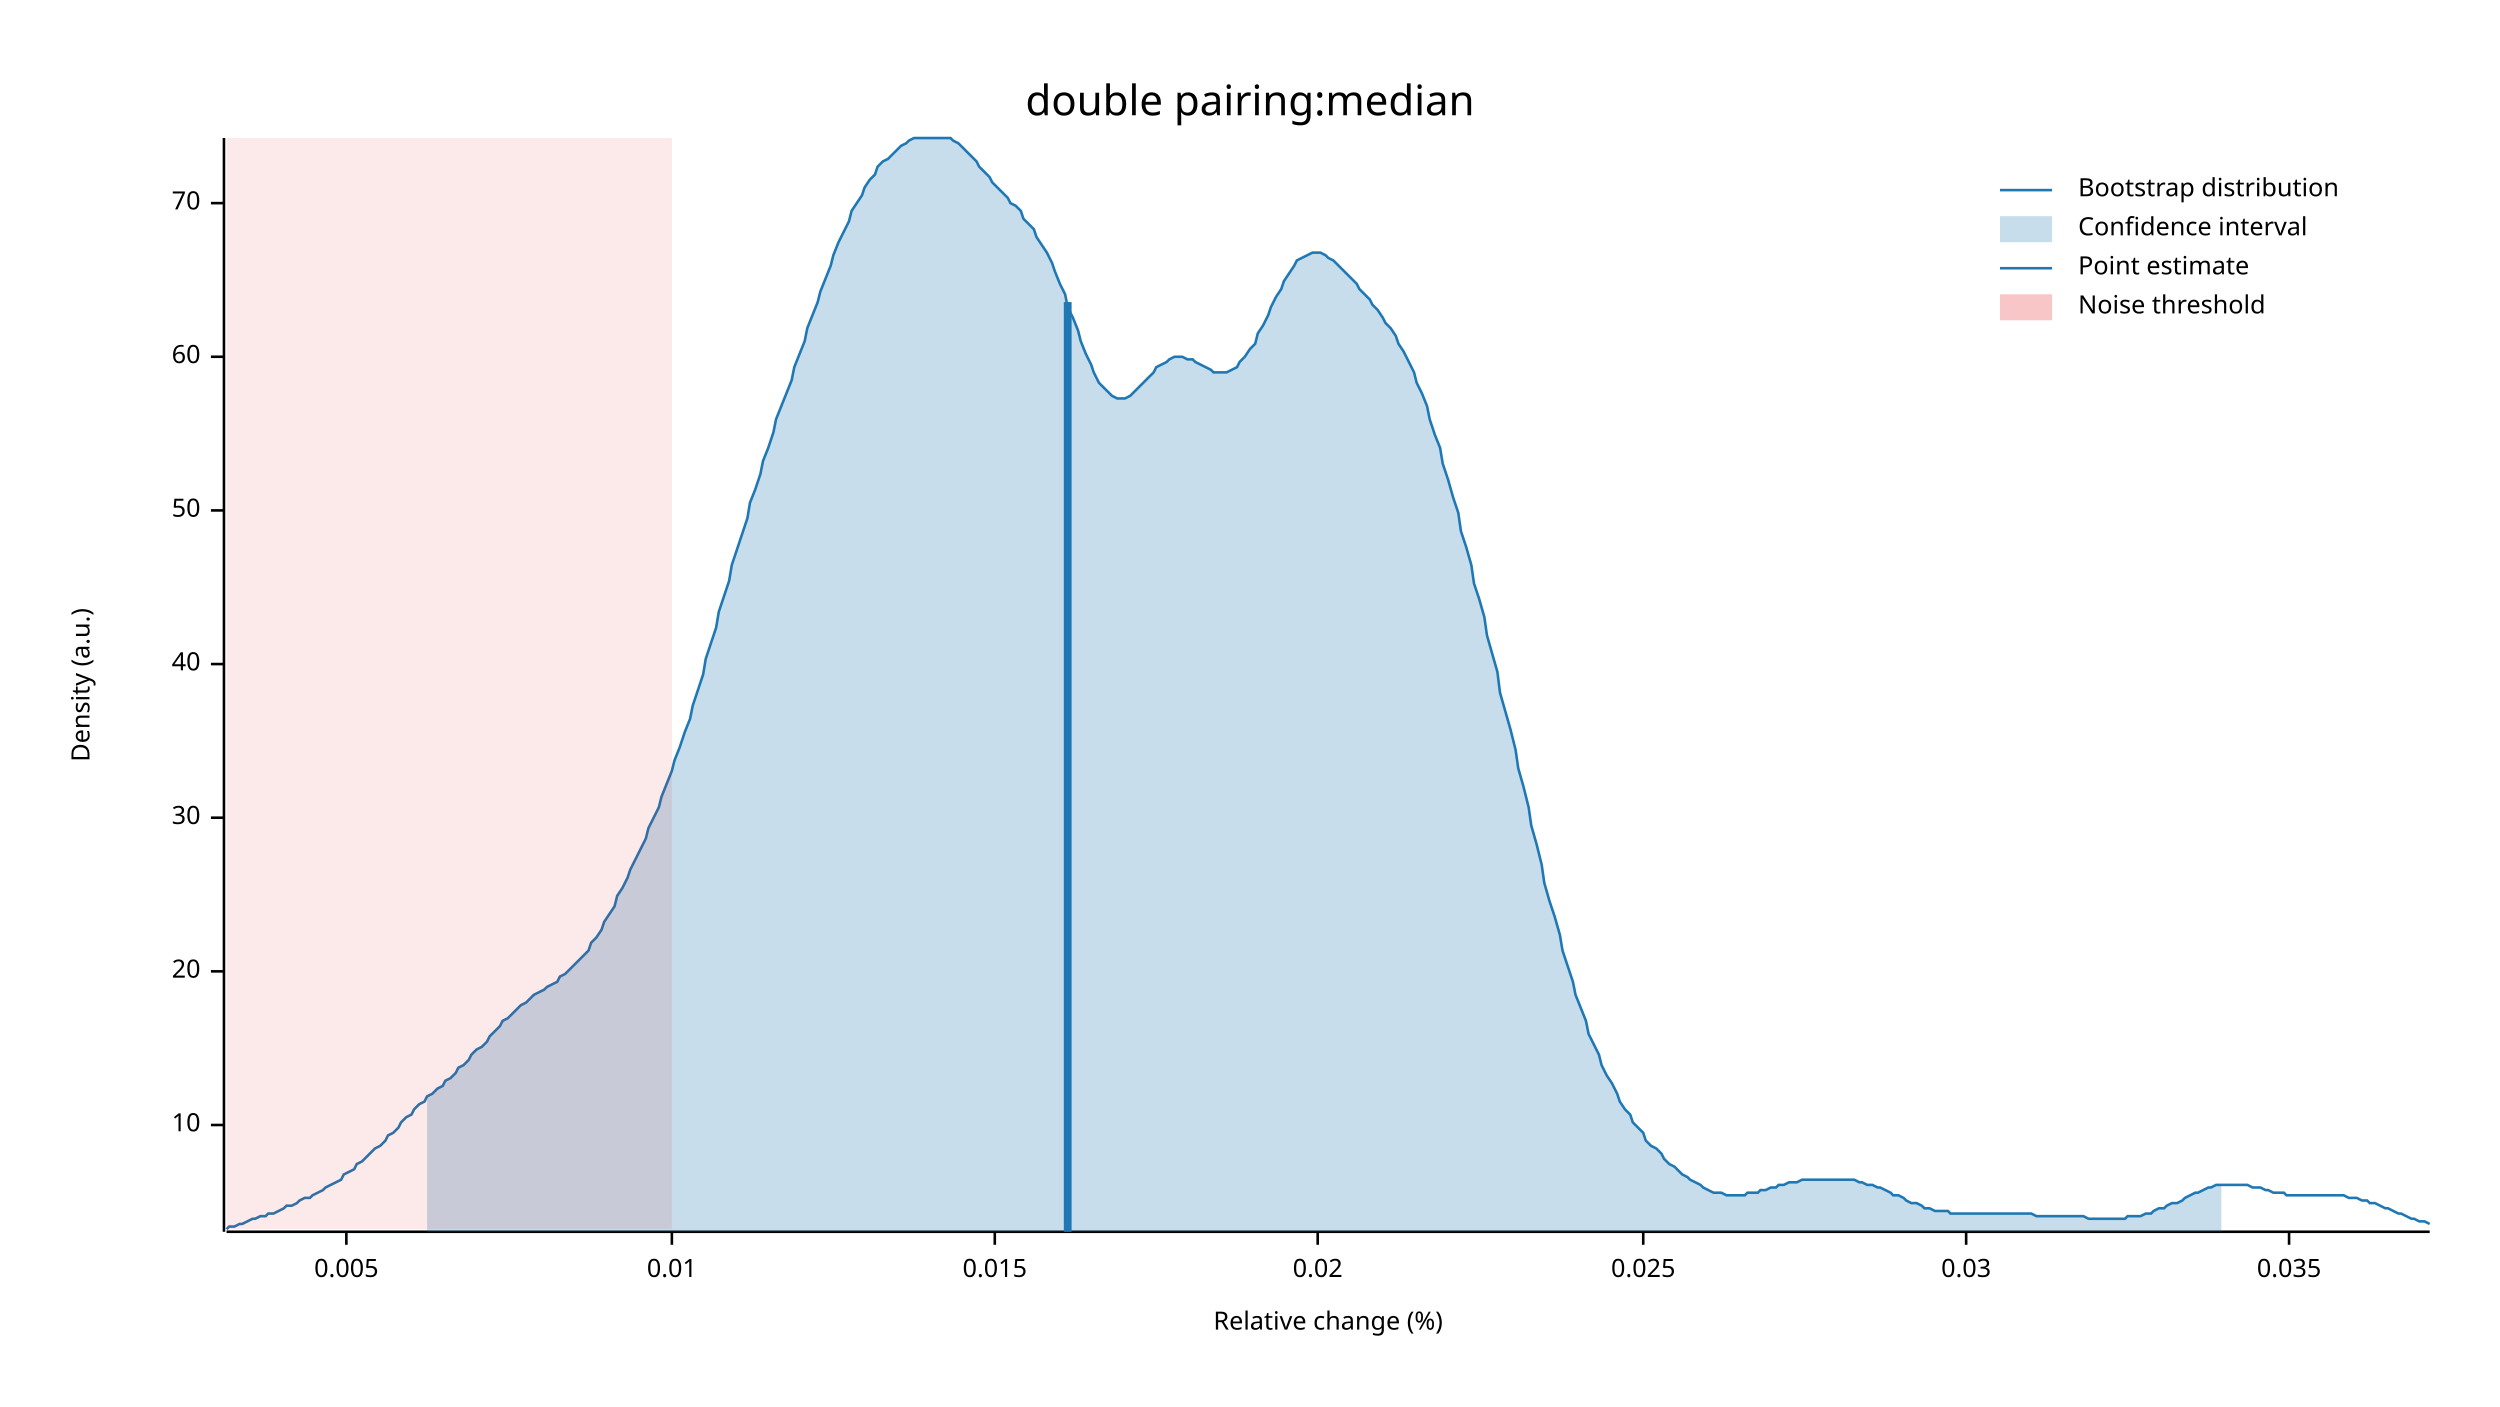
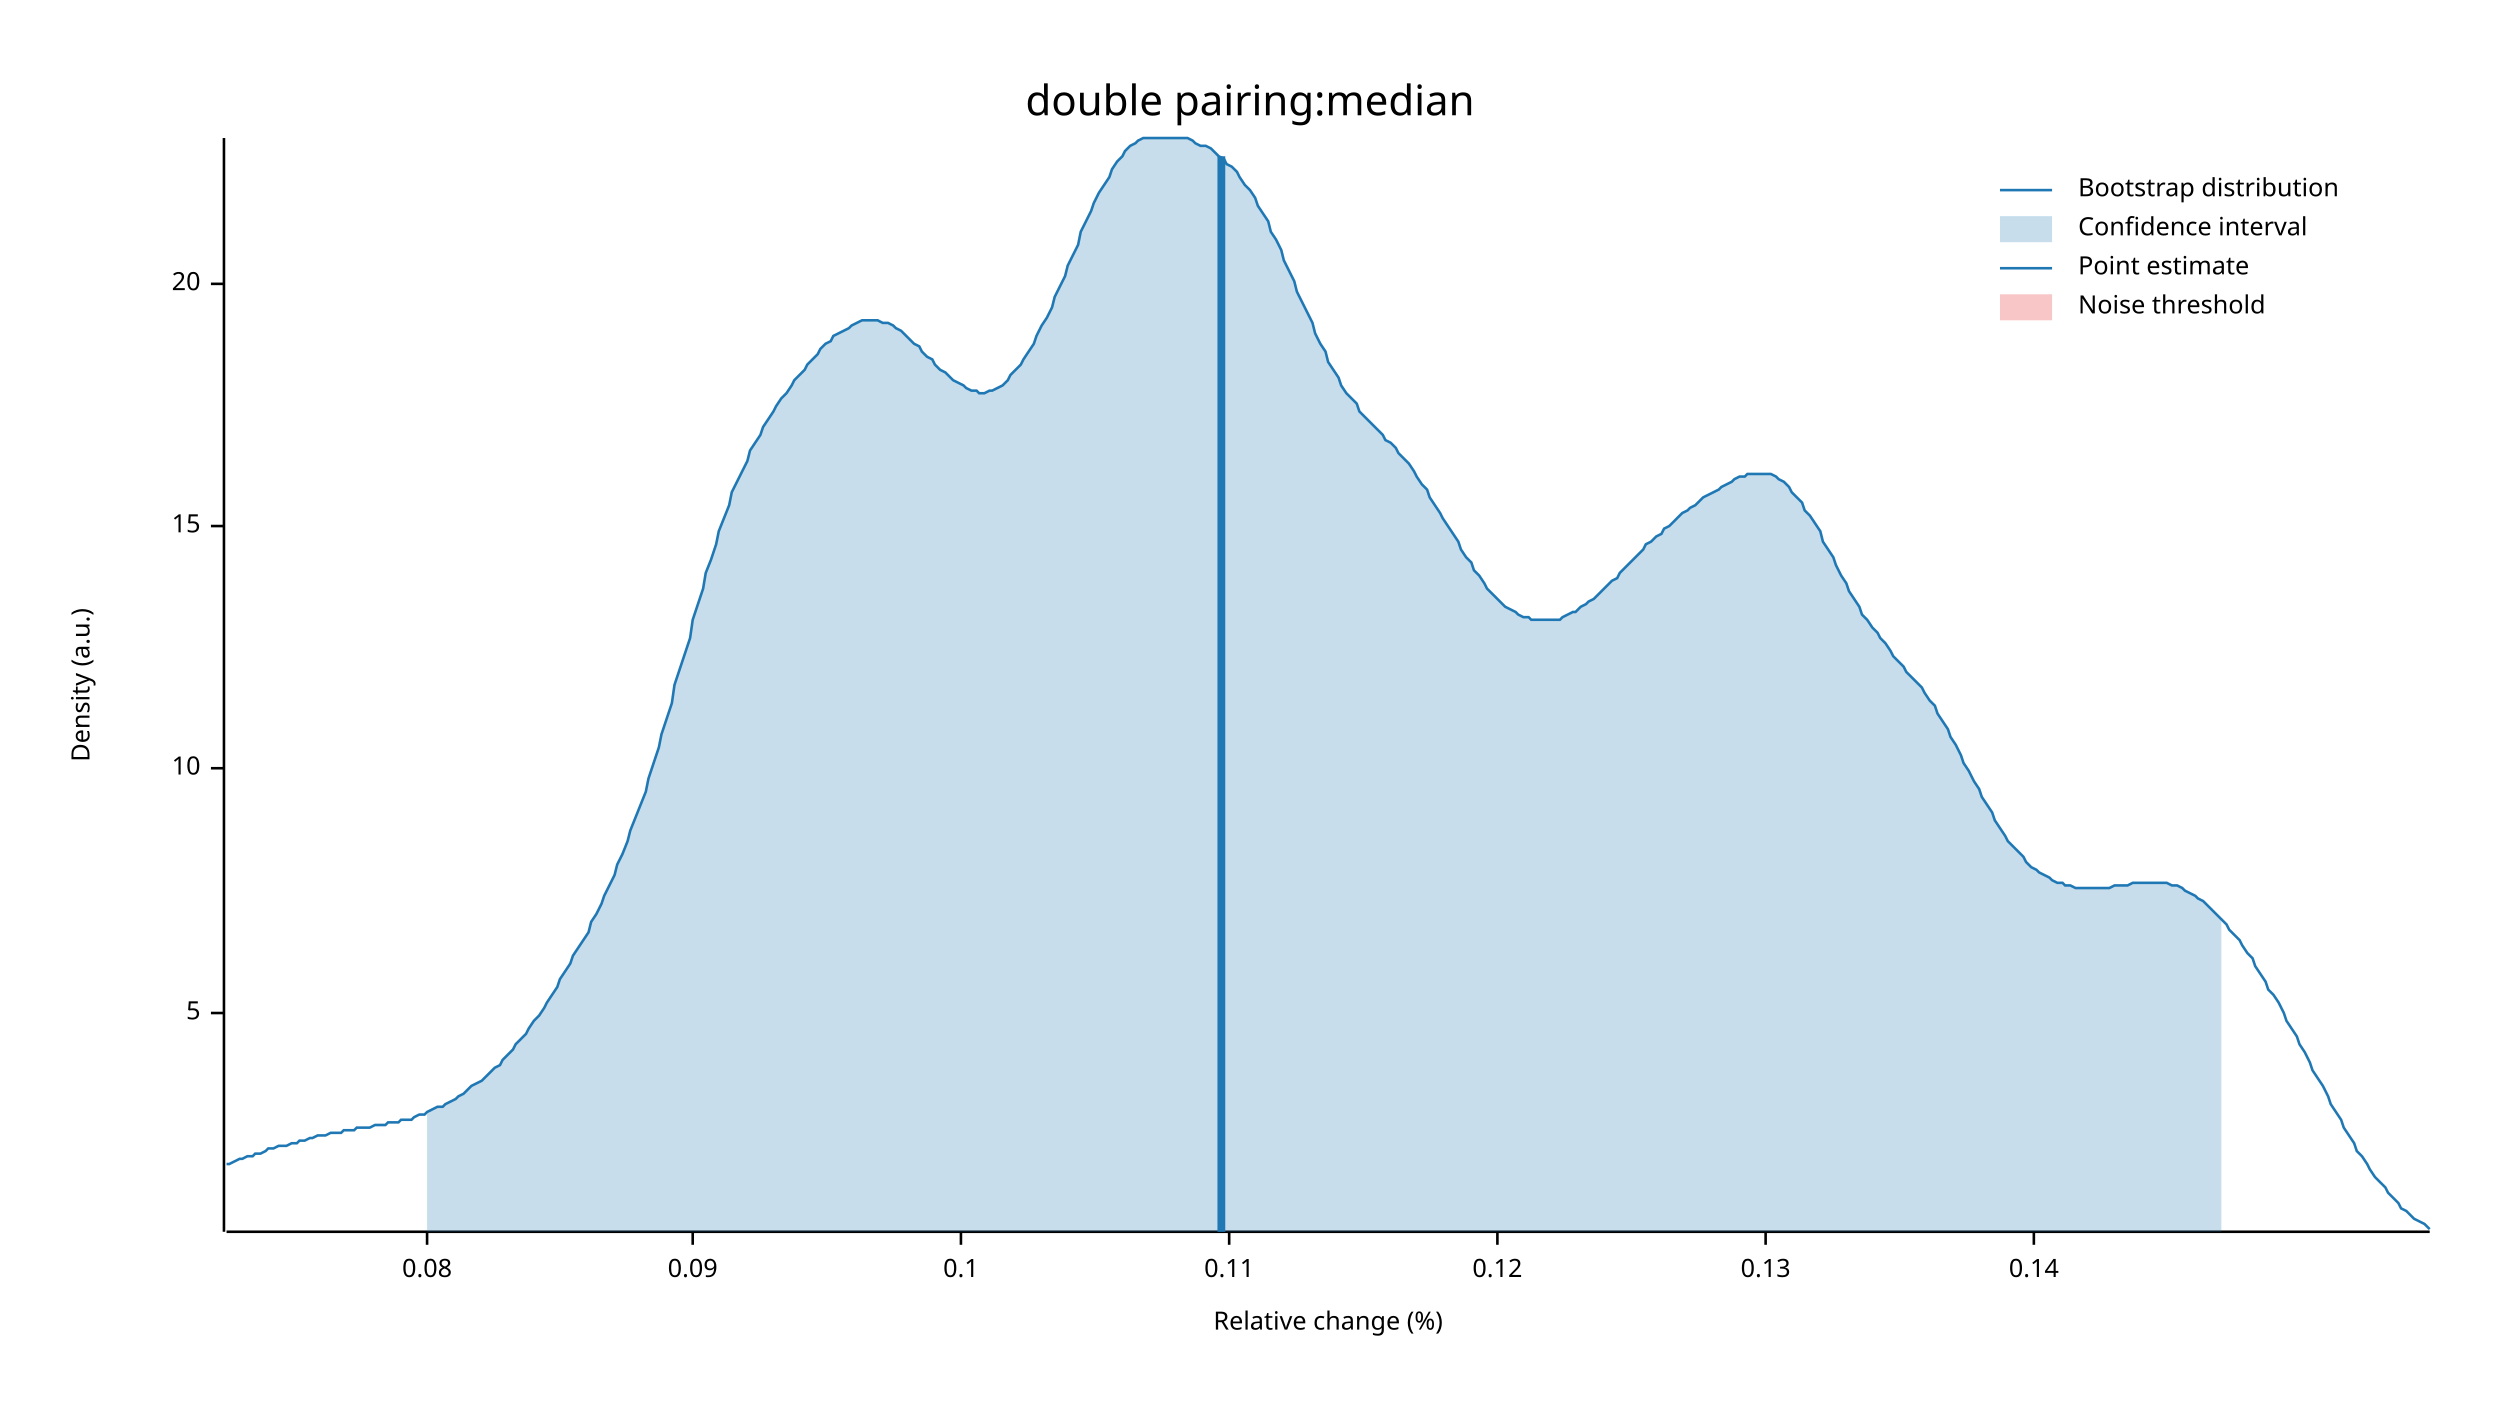
<svg xmlns="http://www.w3.org/2000/svg" width="960" height="540" viewBox="0 0 960 540">
  <text x="480" y="32" dy="0.76em" text-anchor="middle" font-family="sans-serif" font-size="16.129" opacity="1" fill="#000000">
double pairing:median
</text>
  <text x="27" y="263" dy="0.76em" text-anchor="middle" font-family="sans-serif" font-size="9.677" opacity="1" fill="#000000" transform="rotate(270, 27, 263)">
Density (a.u.)
</text>
  <text x="510" y="513" dy="-0.5ex" text-anchor="middle" font-family="sans-serif" font-size="9.677" opacity="1" fill="#000000">
Relative change (%)
</text>
  <polyline fill="none" opacity="1" stroke="#000000" stroke-width="1" points="86,53 86,473 " />
-   <text x="77" y="432" dy="0.5ex" text-anchor="end" font-family="sans-serif" font-size="9.677" opacity="1" fill="#000000">
+   <text x="77" y="389" dy="0.5ex" text-anchor="end" font-family="sans-serif" font-size="9.677" opacity="1" fill="#000000">
+ 5
+ </text>
+   <polyline fill="none" opacity="1" stroke="#000000" stroke-width="1" points="81,389 86,389 " />
+   <text x="77" y="295" dy="0.5ex" text-anchor="end" font-family="sans-serif" font-size="9.677" opacity="1" fill="#000000">
10
</text>
-   <polyline fill="none" opacity="1" stroke="#000000" stroke-width="1" points="81,432 86,432 " />
-   <text x="77" y="373" dy="0.5ex" text-anchor="end" font-family="sans-serif" font-size="9.677" opacity="1" fill="#000000">
+   <polyline fill="none" opacity="1" stroke="#000000" stroke-width="1" points="81,295 86,295 " />
+   <text x="77" y="202" dy="0.5ex" text-anchor="end" font-family="sans-serif" font-size="9.677" opacity="1" fill="#000000">
+ 15
+ </text>
+   <polyline fill="none" opacity="1" stroke="#000000" stroke-width="1" points="81,202 86,202 " />
+   <text x="77" y="109" dy="0.5ex" text-anchor="end" font-family="sans-serif" font-size="9.677" opacity="1" fill="#000000">
20
</text>
-   <polyline fill="none" opacity="1" stroke="#000000" stroke-width="1" points="81,373 86,373 " />
-   <text x="77" y="314" dy="0.5ex" text-anchor="end" font-family="sans-serif" font-size="9.677" opacity="1" fill="#000000">
- 30
+   <polyline fill="none" opacity="1" stroke="#000000" stroke-width="1" points="81,109 86,109 " />
+   <polyline fill="none" opacity="1" stroke="#000000" stroke-width="1" points="87,473 933,473 " />
+   <text x="164" y="483" dy="0.76em" text-anchor="middle" font-family="sans-serif" font-size="9.677" opacity="1" fill="#000000">
+ 0.08
</text>
-   <polyline fill="none" opacity="1" stroke="#000000" stroke-width="1" points="81,314 86,314 " />
-   <text x="77" y="255" dy="0.5ex" text-anchor="end" font-family="sans-serif" font-size="9.677" opacity="1" fill="#000000">
- 40
+   <polyline fill="none" opacity="1" stroke="#000000" stroke-width="1" points="164,473 164,478 " />
+   <text x="266" y="483" dy="0.76em" text-anchor="middle" font-family="sans-serif" font-size="9.677" opacity="1" fill="#000000">
+ 0.09
</text>
-   <polyline fill="none" opacity="1" stroke="#000000" stroke-width="1" points="81,255 86,255 " />
-   <text x="77" y="196" dy="0.5ex" text-anchor="end" font-family="sans-serif" font-size="9.677" opacity="1" fill="#000000">
- 50
+   <polyline fill="none" opacity="1" stroke="#000000" stroke-width="1" points="266,473 266,478 " />
+   <text x="369" y="483" dy="0.76em" text-anchor="middle" font-family="sans-serif" font-size="9.677" opacity="1" fill="#000000">
+ 0.1
</text>
-   <polyline fill="none" opacity="1" stroke="#000000" stroke-width="1" points="81,196 86,196 " />
-   <text x="77" y="137" dy="0.5ex" text-anchor="end" font-family="sans-serif" font-size="9.677" opacity="1" fill="#000000">
- 60
+   <polyline fill="none" opacity="1" stroke="#000000" stroke-width="1" points="369,473 369,478 " />
+   <text x="472" y="483" dy="0.76em" text-anchor="middle" font-family="sans-serif" font-size="9.677" opacity="1" fill="#000000">
+ 0.11
</text>
-   <polyline fill="none" opacity="1" stroke="#000000" stroke-width="1" points="81,137 86,137 " />
-   <text x="77" y="78" dy="0.5ex" text-anchor="end" font-family="sans-serif" font-size="9.677" opacity="1" fill="#000000">
- 70
+   <polyline fill="none" opacity="1" stroke="#000000" stroke-width="1" points="472,473 472,478 " />
+   <text x="575" y="483" dy="0.76em" text-anchor="middle" font-family="sans-serif" font-size="9.677" opacity="1" fill="#000000">
+ 0.12
</text>
-   <polyline fill="none" opacity="1" stroke="#000000" stroke-width="1" points="81,78 86,78 " />
-   <polyline fill="none" opacity="1" stroke="#000000" stroke-width="1" points="87,473 933,473 " />
-   <text x="133" y="483" dy="0.76em" text-anchor="middle" font-family="sans-serif" font-size="9.677" opacity="1" fill="#000000">
- 0.005
+   <polyline fill="none" opacity="1" stroke="#000000" stroke-width="1" points="575,473 575,478 " />
+   <text x="678" y="483" dy="0.76em" text-anchor="middle" font-family="sans-serif" font-size="9.677" opacity="1" fill="#000000">
+ 0.13
</text>
-   <polyline fill="none" opacity="1" stroke="#000000" stroke-width="1" points="133,473 133,478 " />
-   <text x="258" y="483" dy="0.76em" text-anchor="middle" font-family="sans-serif" font-size="9.677" opacity="1" fill="#000000">
- 0.01
+   <polyline fill="none" opacity="1" stroke="#000000" stroke-width="1" points="678,473 678,478 " />
+   <text x="781" y="483" dy="0.76em" text-anchor="middle" font-family="sans-serif" font-size="9.677" opacity="1" fill="#000000">
+ 0.14
</text>
-   <polyline fill="none" opacity="1" stroke="#000000" stroke-width="1" points="258,473 258,478 " />
-   <text x="382" y="483" dy="0.76em" text-anchor="middle" font-family="sans-serif" font-size="9.677" opacity="1" fill="#000000">
- 0.015
- </text>
-   <polyline fill="none" opacity="1" stroke="#000000" stroke-width="1" points="382,473 382,478 " />
-   <text x="506" y="483" dy="0.76em" text-anchor="middle" font-family="sans-serif" font-size="9.677" opacity="1" fill="#000000">
- 0.02
- </text>
-   <polyline fill="none" opacity="1" stroke="#000000" stroke-width="1" points="506,473 506,478 " />
-   <text x="631" y="483" dy="0.76em" text-anchor="middle" font-family="sans-serif" font-size="9.677" opacity="1" fill="#000000">
- 0.025
- </text>
-   <polyline fill="none" opacity="1" stroke="#000000" stroke-width="1" points="631,473 631,478 " />
-   <text x="755" y="483" dy="0.76em" text-anchor="middle" font-family="sans-serif" font-size="9.677" opacity="1" fill="#000000">
- 0.03
- </text>
-   <polyline fill="none" opacity="1" stroke="#000000" stroke-width="1" points="755,473 755,478 " />
-   <text x="879" y="483" dy="0.76em" text-anchor="middle" font-family="sans-serif" font-size="9.677" opacity="1" fill="#000000">
- 0.035
- </text>
-   <polyline fill="none" opacity="1" stroke="#000000" stroke-width="1" points="879,473 879,478 " />
-   <polyline fill="none" opacity="1" stroke="#1F78B4" stroke-width="1" points="87,472 88,471 90,471 92,470 93,470 95,469 97,468 98,468 100,467 102,467 103,466 105,466 107,465 109,464 110,463 112,463 114,462 115,461 117,460 119,460 120,459 122,458 124,457 125,456 127,455 129,454 131,453 132,451 134,450 136,449 137,447 139,446 141,444 142,443 144,441 146,440 148,438 149,436 151,435 153,433 154,431 156,429 158,428 159,426 161,424 163,423 164,421 166,420 168,418 170,417 171,415 173,414 175,412 176,410 178,409 180,407 181,405 183,403 185,402 187,400 188,398 190,396 192,394 193,392 195,391 197,389 198,388 200,386 202,385 203,384 205,382 207,381 209,380 210,379 212,378 214,377 215,375 217,374 219,372 220,371 222,369 224,367 226,365 227,362 229,360 231,357 232,354 234,351 236,348 237,344 239,341 241,337 242,334 244,330 246,326 248,322 249,318 251,314 253,310 254,306 256,301 258,296 259,292 261,287 263,281 265,276 266,271 268,265 270,259 271,253 273,247 275,241 276,235 278,229 280,223 281,217 283,211 285,205 287,199 288,193 290,188 292,182 293,177 295,172 297,166 298,161 300,156 302,151 304,146 305,141 307,136 309,131 310,126 312,121 314,116 315,112 317,107 319,102 320,98 322,93 324,89 326,85 327,81 329,78 331,75 332,72 334,69 336,67 337,64 339,62 341,61 343,59 344,58 346,56 348,55 349,54 351,53 353,53 354,53 356,53 358,53 359,53 361,53 363,53 365,53 366,54 368,55 370,57 371,58 373,60 375,62 376,64 378,66 380,68 381,70 383,72 385,74 387,76 388,78 390,79 392,81 393,84 395,86 397,88 398,91 400,94 402,97 404,101 405,104 407,109 409,113 410,118 412,122 414,127 415,131 417,136 419,140 420,143 422,147 424,149 426,151 427,152 429,153 431,153 432,153 434,152 436,150 437,149 439,147 441,145 443,143 444,141 446,140 448,139 449,138 451,137 453,137 454,137 456,138 458,138 459,139 461,140 463,141 465,142 466,143 468,143 470,143 471,143 473,142 475,141 476,139 478,137 480,134 482,132 483,128 485,125 487,121 488,118 490,114 492,111 493,108 495,105 497,102 498,100 500,99 502,98 504,97 505,97 507,97 509,98 510,99 512,100 514,102 515,103 517,105 519,107 521,109 522,111 524,113 526,115 527,117 529,119 531,122 532,124 534,126 536,129 537,132 539,135 541,139 543,143 544,147 546,151 548,156 549,161 551,167 553,172 554,178 556,184 558,191 560,197 561,204 563,210 565,217 566,224 568,230 570,237 571,244 573,251 575,258 576,266 578,273 580,280 582,288 583,295 585,302 587,310 588,317 590,324 592,332 593,339 595,346 597,352 599,359 600,365 602,371 604,377 605,382 607,387 609,392 610,397 612,401 614,405 615,409 617,413 619,416 621,420 622,423 624,426 626,428 627,431 629,433 631,435 632,438 634,440 636,441 638,443 639,445 641,447 643,448 644,449 646,451 648,452 649,453 651,454 653,455 654,456 656,457 658,458 660,458 661,458 663,459 665,459 666,459 668,459 670,459 671,458 673,458 675,458 676,457 678,457 680,456 682,456 683,455 685,455 687,454 688,454 690,454 692,453 693,453 695,453 697,453 699,453 700,453 702,453 704,453 705,453 707,453 709,453 710,453 712,453 714,454 715,454 717,455 719,455 721,456 722,456 724,457 726,458 727,459 729,459 731,460 732,461 734,462 736,462 738,463 739,464 741,464 743,465 744,465 746,465 748,465 749,466 751,466 753,466 754,466 756,466 758,466 760,466 761,466 763,466 765,466 766,466 768,466 770,466 771,466 773,466 775,466 777,466 778,466 780,466 782,467 783,467 785,467 787,467 788,467 790,467 792,467 793,467 795,467 797,467 799,467 800,467 802,468 804,468 805,468 807,468 809,468 810,468 812,468 814,468 816,468 817,467 819,467 821,467 822,467 824,466 826,466 827,465 829,464 831,464 832,463 834,462 836,462 838,461 839,460 841,459 843,458 844,458 846,457 848,456 849,456 851,455 853,455 855,455 856,455 858,455 860,455 861,455 863,455 865,456 866,456 868,456 870,457 871,457 873,458 875,458 877,458 878,459 880,459 882,459 883,459 885,459 887,459 888,459 890,459 892,459 894,459 895,459 897,459 899,459 900,459 902,460 904,460 905,460 907,461 909,461 910,462 912,462 914,463 916,464 917,464 919,465 921,466 922,466 924,467 926,468 927,468 929,469 931,469 933,470 " />
-   <polygon opacity="0.25" fill="#1F78B4" points="164,421 166,420 168,418 170,417 171,415 173,414 175,412 176,410 178,409 180,407 181,405 183,403 185,402 187,400 188,398 190,396 192,394 193,392 195,391 197,389 198,388 200,386 202,385 203,384 205,382 207,381 209,380 210,379 212,378 214,377 215,375 217,374 219,372 220,371 222,369 224,367 226,365 227,362 229,360 231,357 232,354 234,351 236,348 237,344 239,341 241,337 242,334 244,330 246,326 248,322 249,318 251,314 253,310 254,306 256,301 258,296 259,292 261,287 263,281 265,276 266,271 268,265 270,259 271,253 273,247 275,241 276,235 278,229 280,223 281,217 283,211 285,205 287,199 288,193 290,188 292,182 293,177 295,172 297,166 298,161 300,156 302,151 304,146 305,141 307,136 309,131 310,126 312,121 314,116 315,112 317,107 319,102 320,98 322,93 324,89 326,85 327,81 329,78 331,75 332,72 334,69 336,67 337,64 339,62 341,61 343,59 344,58 346,56 348,55 349,54 351,53 353,53 354,53 356,53 358,53 359,53 361,53 363,53 365,53 366,54 368,55 370,57 371,58 373,60 375,62 376,64 378,66 380,68 381,70 383,72 385,74 387,76 388,78 390,79 392,81 393,84 395,86 397,88 398,91 400,94 402,97 404,101 405,104 407,109 409,113 410,118 412,122 414,127 415,131 417,136 419,140 420,143 422,147 424,149 426,151 427,152 429,153 431,153 432,153 434,152 436,150 437,149 439,147 441,145 443,143 444,141 446,140 448,139 449,138 451,137 453,137 454,137 456,138 458,138 459,139 461,140 463,141 465,142 466,143 468,143 470,143 471,143 473,142 475,141 476,139 478,137 480,134 482,132 483,128 485,125 487,121 488,118 490,114 492,111 493,108 495,105 497,102 498,100 500,99 502,98 504,97 505,97 507,97 509,98 510,99 512,100 514,102 515,103 517,105 519,107 521,109 522,111 524,113 526,115 527,117 529,119 531,122 532,124 534,126 536,129 537,132 539,135 541,139 543,143 544,147 546,151 548,156 549,161 551,167 553,172 554,178 556,184 558,191 560,197 561,204 563,210 565,217 566,224 568,230 570,237 571,244 573,251 575,258 576,266 578,273 580,280 582,288 583,295 585,302 587,310 588,317 590,324 592,332 593,339 595,346 597,352 599,359 600,365 602,371 604,377 605,382 607,387 609,392 610,397 612,401 614,405 615,409 617,413 619,416 621,420 622,423 624,426 626,428 627,431 629,433 631,435 632,438 634,440 636,441 638,443 639,445 641,447 643,448 644,449 646,451 648,452 649,453 651,454 653,455 654,456 656,457 658,458 660,458 661,458 663,459 665,459 666,459 668,459 670,459 671,458 673,458 675,458 676,457 678,457 680,456 682,456 683,455 685,455 687,454 688,454 690,454 692,453 693,453 695,453 697,453 699,453 700,453 702,453 704,453 705,453 707,453 709,453 710,453 712,453 714,454 715,454 717,455 719,455 721,456 722,456 724,457 726,458 727,459 729,459 731,460 732,461 734,462 736,462 738,463 739,464 741,464 743,465 744,465 746,465 748,465 749,466 751,466 753,466 754,466 756,466 758,466 760,466 761,466 763,466 765,466 766,466 768,466 770,466 771,466 773,466 775,466 777,466 778,466 780,466 782,467 783,467 785,467 787,467 788,467 790,467 792,467 793,467 795,467 797,467 799,467 800,467 802,468 804,468 805,468 807,468 809,468 810,468 812,468 814,468 816,468 817,467 819,467 821,467 822,467 824,466 826,466 827,465 829,464 831,464 832,463 834,462 836,462 838,461 839,460 841,459 843,458 844,458 846,457 848,456 849,456 851,455 853,455 853,473 164,473 " />
-   <polyline fill="none" opacity="1" stroke="#1F78B4" stroke-width="3" points="410,473 410,116 " />
-   <rect x="87" y="53" width="171" height="419" opacity="0.1" fill="#E31A1C" stroke="none" />
+   <polyline fill="none" opacity="1" stroke="#000000" stroke-width="1" points="781,473 781,478 " />
+   <polyline fill="none" opacity="1" stroke="#1F78B4" stroke-width="1" points="87,447 88,447 90,446 92,445 93,445 95,444 97,444 98,443 100,443 102,442 103,441 105,441 107,440 109,440 110,440 112,439 114,439 115,438 117,438 119,437 120,437 122,436 124,436 125,436 127,435 129,435 131,435 132,434 134,434 136,434 137,433 139,433 141,433 142,433 144,432 146,432 148,432 149,431 151,431 153,431 154,430 156,430 158,430 159,429 161,428 163,428 164,427 166,426 168,425 170,425 171,424 173,423 175,422 176,421 178,420 180,418 181,417 183,416 185,415 187,413 188,412 190,410 192,409 193,407 195,405 197,403 198,401 200,399 202,397 203,395 205,392 207,390 209,387 210,385 212,382 214,379 215,376 217,373 219,370 220,367 222,364 224,361 226,358 227,354 229,351 231,347 232,344 234,340 236,336 237,332 239,328 241,323 242,319 244,314 246,309 248,304 249,299 251,293 253,287 254,282 256,276 258,270 259,263 261,257 263,251 265,245 266,238 268,232 270,226 271,220 273,215 275,209 276,204 278,199 280,194 281,189 283,185 285,181 287,177 288,173 290,170 292,167 293,164 295,161 297,158 298,156 300,153 302,151 304,148 305,146 307,144 309,142 310,140 312,138 314,136 315,134 317,132 319,131 320,129 322,128 324,127 326,126 327,125 329,124 331,123 332,123 334,123 336,123 337,123 339,124 341,124 343,125 344,126 346,127 348,129 349,130 351,132 353,133 354,135 356,137 358,138 359,140 361,142 363,143 365,145 366,146 368,147 370,148 371,149 373,150 375,150 376,151 378,151 380,150 381,150 383,149 385,148 387,146 388,144 390,142 392,140 393,138 395,135 397,132 398,129 400,125 402,122 404,118 405,114 407,110 409,106 410,102 412,98 414,94 415,89 417,85 419,81 420,78 422,74 424,71 426,68 427,65 429,62 431,60 432,58 434,56 436,55 437,54 439,53 441,53 443,53 444,53 446,53 448,53 449,53 451,53 453,53 454,53 456,53 458,54 459,55 461,56 463,56 465,57 466,58 468,60 470,61 471,63 473,64 475,66 476,68 478,71 480,73 482,76 483,79 485,82 487,85 488,89 490,92 492,96 493,100 495,104 497,108 498,112 500,116 502,120 504,124 505,128 507,132 509,135 510,139 512,142 514,145 515,148 517,151 519,153 521,155 522,158 524,160 526,162 527,163 529,165 531,167 532,169 534,170 536,172 537,174 539,176 541,178 543,181 544,183 546,186 548,188 549,191 551,194 553,197 554,199 556,202 558,205 560,208 561,211 563,214 565,216 566,219 568,221 570,224 571,226 573,228 575,230 576,231 578,233 580,234 582,235 583,236 585,237 587,237 588,238 590,238 592,238 593,238 595,238 597,238 599,238 600,237 602,236 604,235 605,235 607,233 609,232 610,231 612,230 614,228 615,227 617,225 619,223 621,222 622,220 624,218 626,216 627,215 629,213 631,211 632,209 634,208 636,206 638,205 639,203 641,202 643,200 644,199 646,197 648,196 649,195 651,194 653,192 654,191 656,190 658,189 660,188 661,187 663,186 665,185 666,184 668,183 670,183 671,182 673,182 675,182 676,182 678,182 680,182 682,183 683,184 685,185 687,187 688,189 690,191 692,193 693,196 695,198 697,201 699,204 700,208 702,211 704,214 705,217 707,221 709,224 710,227 712,230 714,233 715,236 717,238 719,241 721,243 722,245 724,247 726,250 727,252 729,254 731,256 732,258 734,260 736,262 738,264 739,266 741,269 743,271 744,274 746,277 748,280 749,283 751,286 753,290 754,293 756,296 758,300 760,303 761,306 763,309 765,312 766,315 768,318 770,321 771,323 773,325 775,327 777,329 778,331 780,333 782,334 783,335 785,336 787,337 788,338 790,339 792,339 793,340 795,340 797,341 799,341 800,341 802,341 804,341 805,341 807,341 809,341 810,341 812,340 814,340 816,340 817,340 819,339 821,339 822,339 824,339 826,339 827,339 829,339 831,339 832,339 834,340 836,340 838,341 839,342 841,343 843,344 844,345 846,346 848,348 849,349 851,351 853,353 855,355 856,357 858,359 860,361 861,363 863,366 865,368 866,371 868,374 870,377 871,380 873,382 875,385 877,389 878,392 880,395 882,398 883,401 885,404 887,408 888,411 890,414 892,417 894,421 895,424 897,427 899,430 900,433 902,436 904,439 905,442 907,444 909,447 910,449 912,452 914,454 916,456 917,458 919,460 921,462 922,464 924,465 926,467 927,468 929,469 931,470 933,472 " />
+   <polygon opacity="0.25" fill="#1F78B4" points="164,427 166,426 168,425 170,425 171,424 173,423 175,422 176,421 178,420 180,418 181,417 183,416 185,415 187,413 188,412 190,410 192,409 193,407 195,405 197,403 198,401 200,399 202,397 203,395 205,392 207,390 209,387 210,385 212,382 214,379 215,376 217,373 219,370 220,367 222,364 224,361 226,358 227,354 229,351 231,347 232,344 234,340 236,336 237,332 239,328 241,323 242,319 244,314 246,309 248,304 249,299 251,293 253,287 254,282 256,276 258,270 259,263 261,257 263,251 265,245 266,238 268,232 270,226 271,220 273,215 275,209 276,204 278,199 280,194 281,189 283,185 285,181 287,177 288,173 290,170 292,167 293,164 295,161 297,158 298,156 300,153 302,151 304,148 305,146 307,144 309,142 310,140 312,138 314,136 315,134 317,132 319,131 320,129 322,128 324,127 326,126 327,125 329,124 331,123 332,123 334,123 336,123 337,123 339,124 341,124 343,125 344,126 346,127 348,129 349,130 351,132 353,133 354,135 356,137 358,138 359,140 361,142 363,143 365,145 366,146 368,147 370,148 371,149 373,150 375,150 376,151 378,151 380,150 381,150 383,149 385,148 387,146 388,144 390,142 392,140 393,138 395,135 397,132 398,129 400,125 402,122 404,118 405,114 407,110 409,106 410,102 412,98 414,94 415,89 417,85 419,81 420,78 422,74 424,71 426,68 427,65 429,62 431,60 432,58 434,56 436,55 437,54 439,53 441,53 443,53 444,53 446,53 448,53 449,53 451,53 453,53 454,53 456,53 458,54 459,55 461,56 463,56 465,57 466,58 468,60 470,61 471,63 473,64 475,66 476,68 478,71 480,73 482,76 483,79 485,82 487,85 488,89 490,92 492,96 493,100 495,104 497,108 498,112 500,116 502,120 504,124 505,128 507,132 509,135 510,139 512,142 514,145 515,148 517,151 519,153 521,155 522,158 524,160 526,162 527,163 529,165 531,167 532,169 534,170 536,172 537,174 539,176 541,178 543,181 544,183 546,186 548,188 549,191 551,194 553,197 554,199 556,202 558,205 560,208 561,211 563,214 565,216 566,219 568,221 570,224 571,226 573,228 575,230 576,231 578,233 580,234 582,235 583,236 585,237 587,237 588,238 590,238 592,238 593,238 595,238 597,238 599,238 600,237 602,236 604,235 605,235 607,233 609,232 610,231 612,230 614,228 615,227 617,225 619,223 621,222 622,220 624,218 626,216 627,215 629,213 631,211 632,209 634,208 636,206 638,205 639,203 641,202 643,200 644,199 646,197 648,196 649,195 651,194 653,192 654,191 656,190 658,189 660,188 661,187 663,186 665,185 666,184 668,183 670,183 671,182 673,182 675,182 676,182 678,182 680,182 682,183 683,184 685,185 687,187 688,189 690,191 692,193 693,196 695,198 697,201 699,204 700,208 702,211 704,214 705,217 707,221 709,224 710,227 712,230 714,233 715,236 717,238 719,241 721,243 722,245 724,247 726,250 727,252 729,254 731,256 732,258 734,260 736,262 738,264 739,266 741,269 743,271 744,274 746,277 748,280 749,283 751,286 753,290 754,293 756,296 758,300 760,303 761,306 763,309 765,312 766,315 768,318 770,321 771,323 773,325 775,327 777,329 778,331 780,333 782,334 783,335 785,336 787,337 788,338 790,339 792,339 793,340 795,340 797,341 799,341 800,341 802,341 804,341 805,341 807,341 809,341 810,341 812,340 814,340 816,340 817,340 819,339 821,339 822,339 824,339 826,339 827,339 829,339 831,339 832,339 834,340 836,340 838,341 839,342 841,343 843,344 844,345 846,346 848,348 849,349 851,351 853,353 853,473 164,473 " />
+   <polyline fill="none" opacity="1" stroke="#1F78B4" stroke-width="3" points="469,473 469,60 " />
+   <rect x="510" y="53" width="0" height="419" opacity="0.1" fill="#E31A1C" stroke="none" />
  <text x="798" y="68" dy="0.76em" text-anchor="start" font-family="sans-serif" font-size="9.677" opacity="1" fill="#000000">
Bootstrap distribution
</text>
  <text x="798" y="83" dy="0.76em" text-anchor="start" font-family="sans-serif" font-size="9.677" opacity="1" fill="#000000">
Confidence interval
</text>
  <text x="798" y="98" dy="0.76em" text-anchor="start" font-family="sans-serif" font-size="9.677" opacity="1" fill="#000000">
Point estimate
</text>
  <text x="798" y="113" dy="0.76em" text-anchor="start" font-family="sans-serif" font-size="9.677" opacity="1" fill="#000000">
Noise threshold
</text>
  <polyline fill="none" opacity="1" stroke="#1F78B4" stroke-width="1" points="768,73 788,73 " />
  <rect x="768" y="83" width="20" height="10" opacity="0.25" fill="#1F78B4" stroke="none" />
  <polyline fill="none" opacity="1" stroke="#1F78B4" stroke-width="1" points="768,103 788,103 " />
  <rect x="768" y="113" width="20" height="10" opacity="0.25" fill="#E31A1C" stroke="none" />
</svg>
